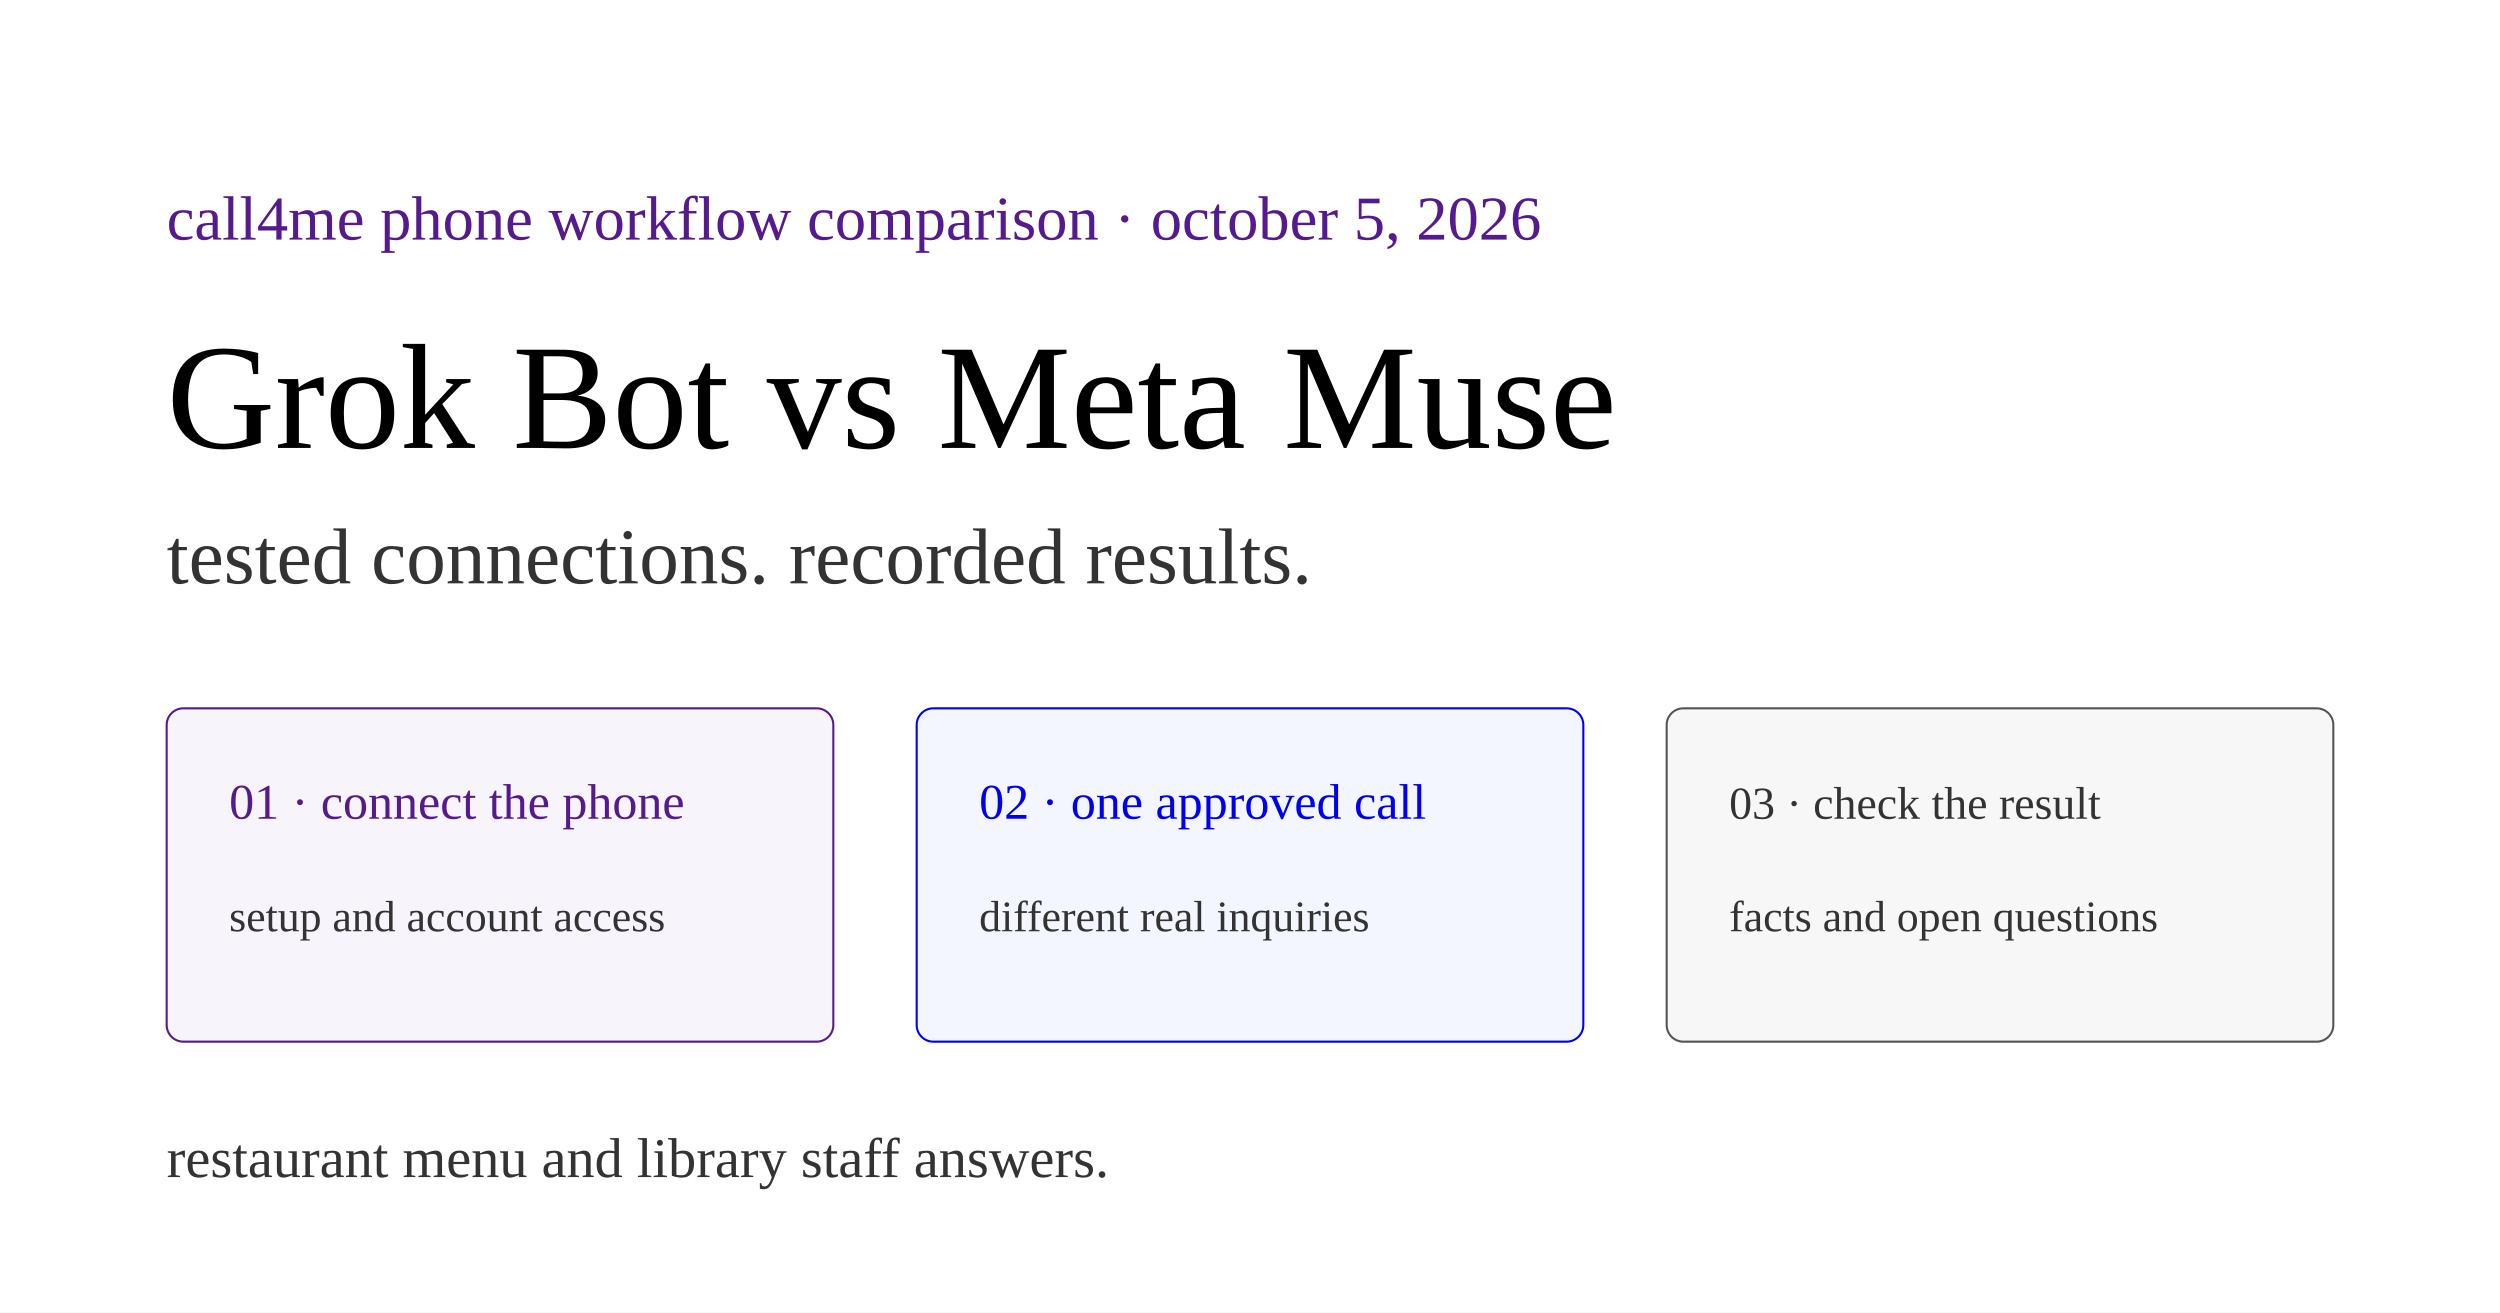
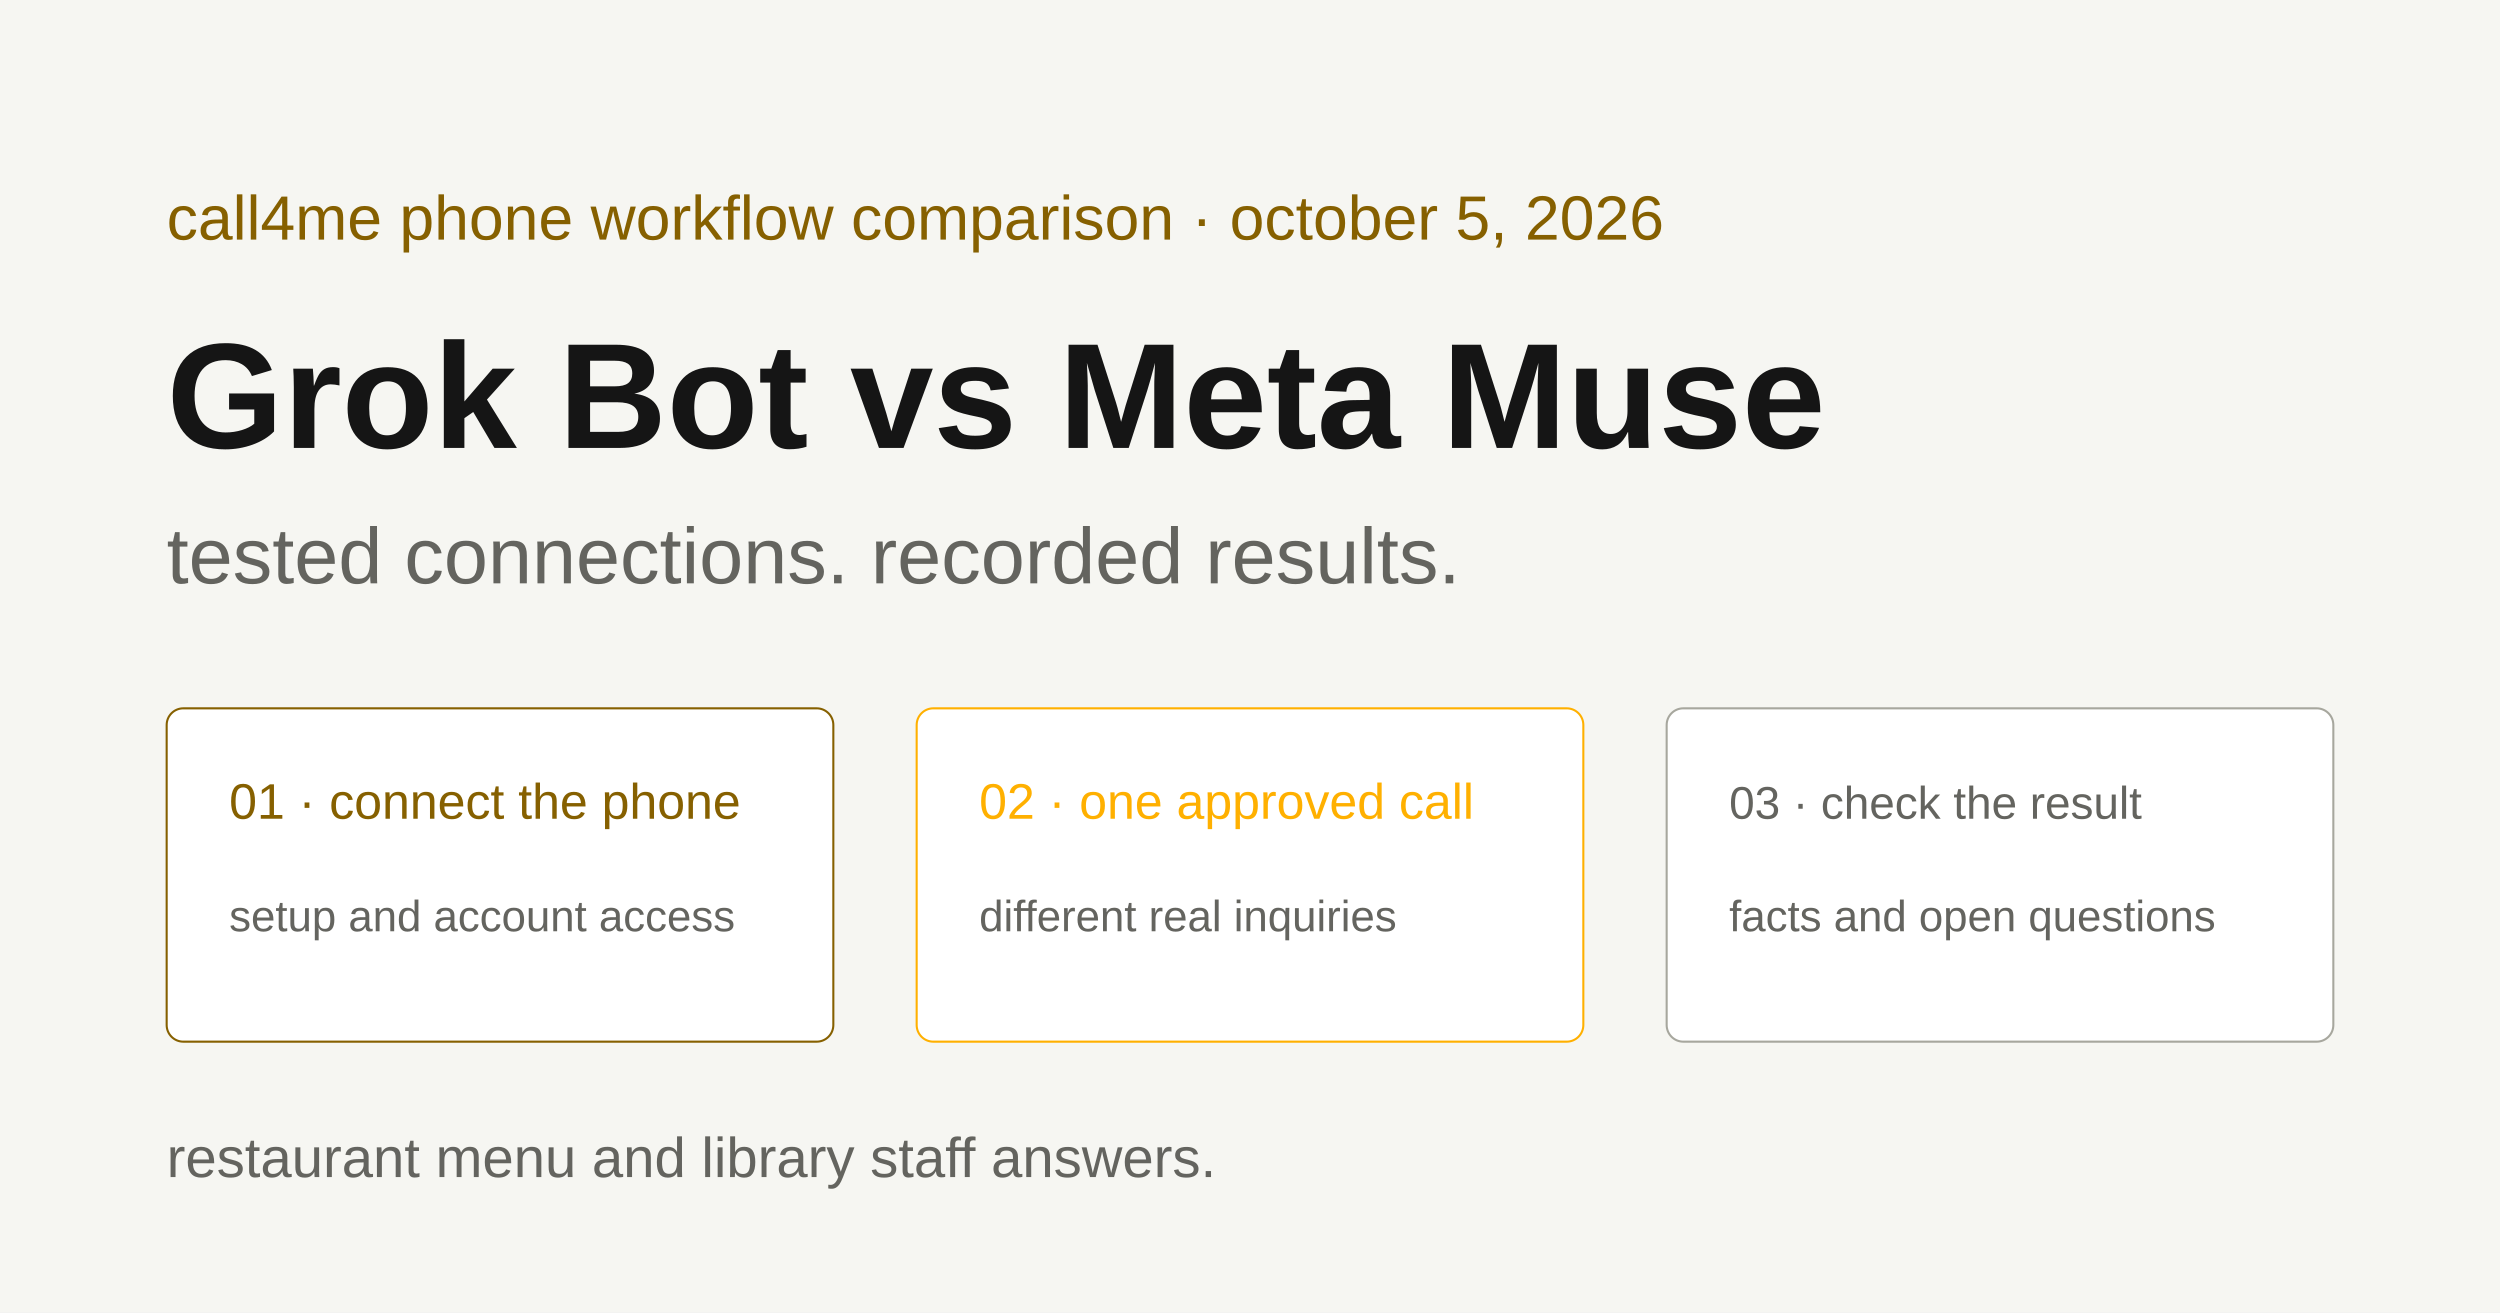
<svg xmlns="http://www.w3.org/2000/svg" width="1200" height="630" viewBox="0 0 1200 630">
-   <rect width="1200" height="630" fill="#ffffff" />
-   <text x="80" y="115" font-family="Times New Roman, Times, serif" font-size="30" fill="#551a8b">call4me phone workflow comparison · october 5, 2026</text>
-   <text x="80" y="215" font-family="Times New Roman, Times, serif" font-size="72" fill="#000000">Grok Bot vs Meta Muse</text>
-   <text x="80" y="280" font-family="Times New Roman, Times, serif" font-size="38" fill="#333333">tested connections. recorded results.</text>
-   <g font-family="Times New Roman, Times, serif" font-size="24">
-     <rect x="80" y="340" width="320" height="160" rx="8" fill="#f7f4fb" stroke="#551a8b" />
-     <rect x="440" y="340" width="320" height="160" rx="8" fill="#f4f6ff" stroke="#0000ee" />
-     <rect x="800" y="340" width="320" height="160" rx="8" fill="#f7f7f7" stroke="#555555" />
-     <text x="110" y="393" fill="#551a8b">01 · connect the phone</text>
-     <text x="110" y="447" fill="#333333" font-size="21">setup and account access</text>
-     <text x="470" y="393" fill="#0000ee">02 · one approved call</text>
-     <text x="470" y="447" fill="#333333" font-size="21">different real inquiries</text>
-     <text x="830" y="393" fill="#333333" font-size="22">03 · check the result</text>
-     <text x="830" y="447" fill="#333333" font-size="21">facts and open questions</text>
+   <rect width="1200" height="630" fill="#f6f6f2" />
+   <text x="80" y="115" font-family="Arial, Helvetica, sans-serif" fill="#866000" font-size="30">call4me phone workflow comparison · october 5, 2026</text>
+   <text x="80" y="215" font-family="Arial, Helvetica, sans-serif" fill="#151515" font-weight="700" font-size="72">Grok Bot vs Meta Muse</text>
+   <text x="80" y="280" font-family="Arial, Helvetica, sans-serif" fill="#64645f" font-size="38">tested connections. recorded results.</text>
+   <g font-family="Arial, Helvetica, sans-serif" font-size="24">
+     <rect x="80" y="340" width="320" height="160" rx="8" fill="#ffffff" stroke="#866000" />
+     <rect x="440" y="340" width="320" height="160" rx="8" fill="#ffffff" stroke="#ffb000" />
+     <rect x="800" y="340" width="320" height="160" rx="8" fill="#ffffff" stroke="#a7a79e" />
+     <text x="110" y="393" fill="#866000">01 · connect the phone</text>
+     <text x="110" y="447" fill="#64645f" font-size="21">setup and account access</text>
+     <text x="470" y="393" fill="#ffb000">02 · one approved call</text>
+     <text x="470" y="447" fill="#64645f" font-size="21">different real inquiries</text>
+     <text x="830" y="393" fill="#64645f" font-size="22">03 · check the result</text>
+     <text x="830" y="447" fill="#64645f" font-size="21">facts and open questions</text>
  </g>
-   <text x="80" y="565" font-family="Times New Roman, Times, serif" font-size="27" fill="#333333">restaurant menu and library staff answers.</text>
+   <text x="80" y="565" font-family="Arial, Helvetica, sans-serif" fill="#64645f" font-size="27">restaurant menu and library staff answers.</text>
</svg>
